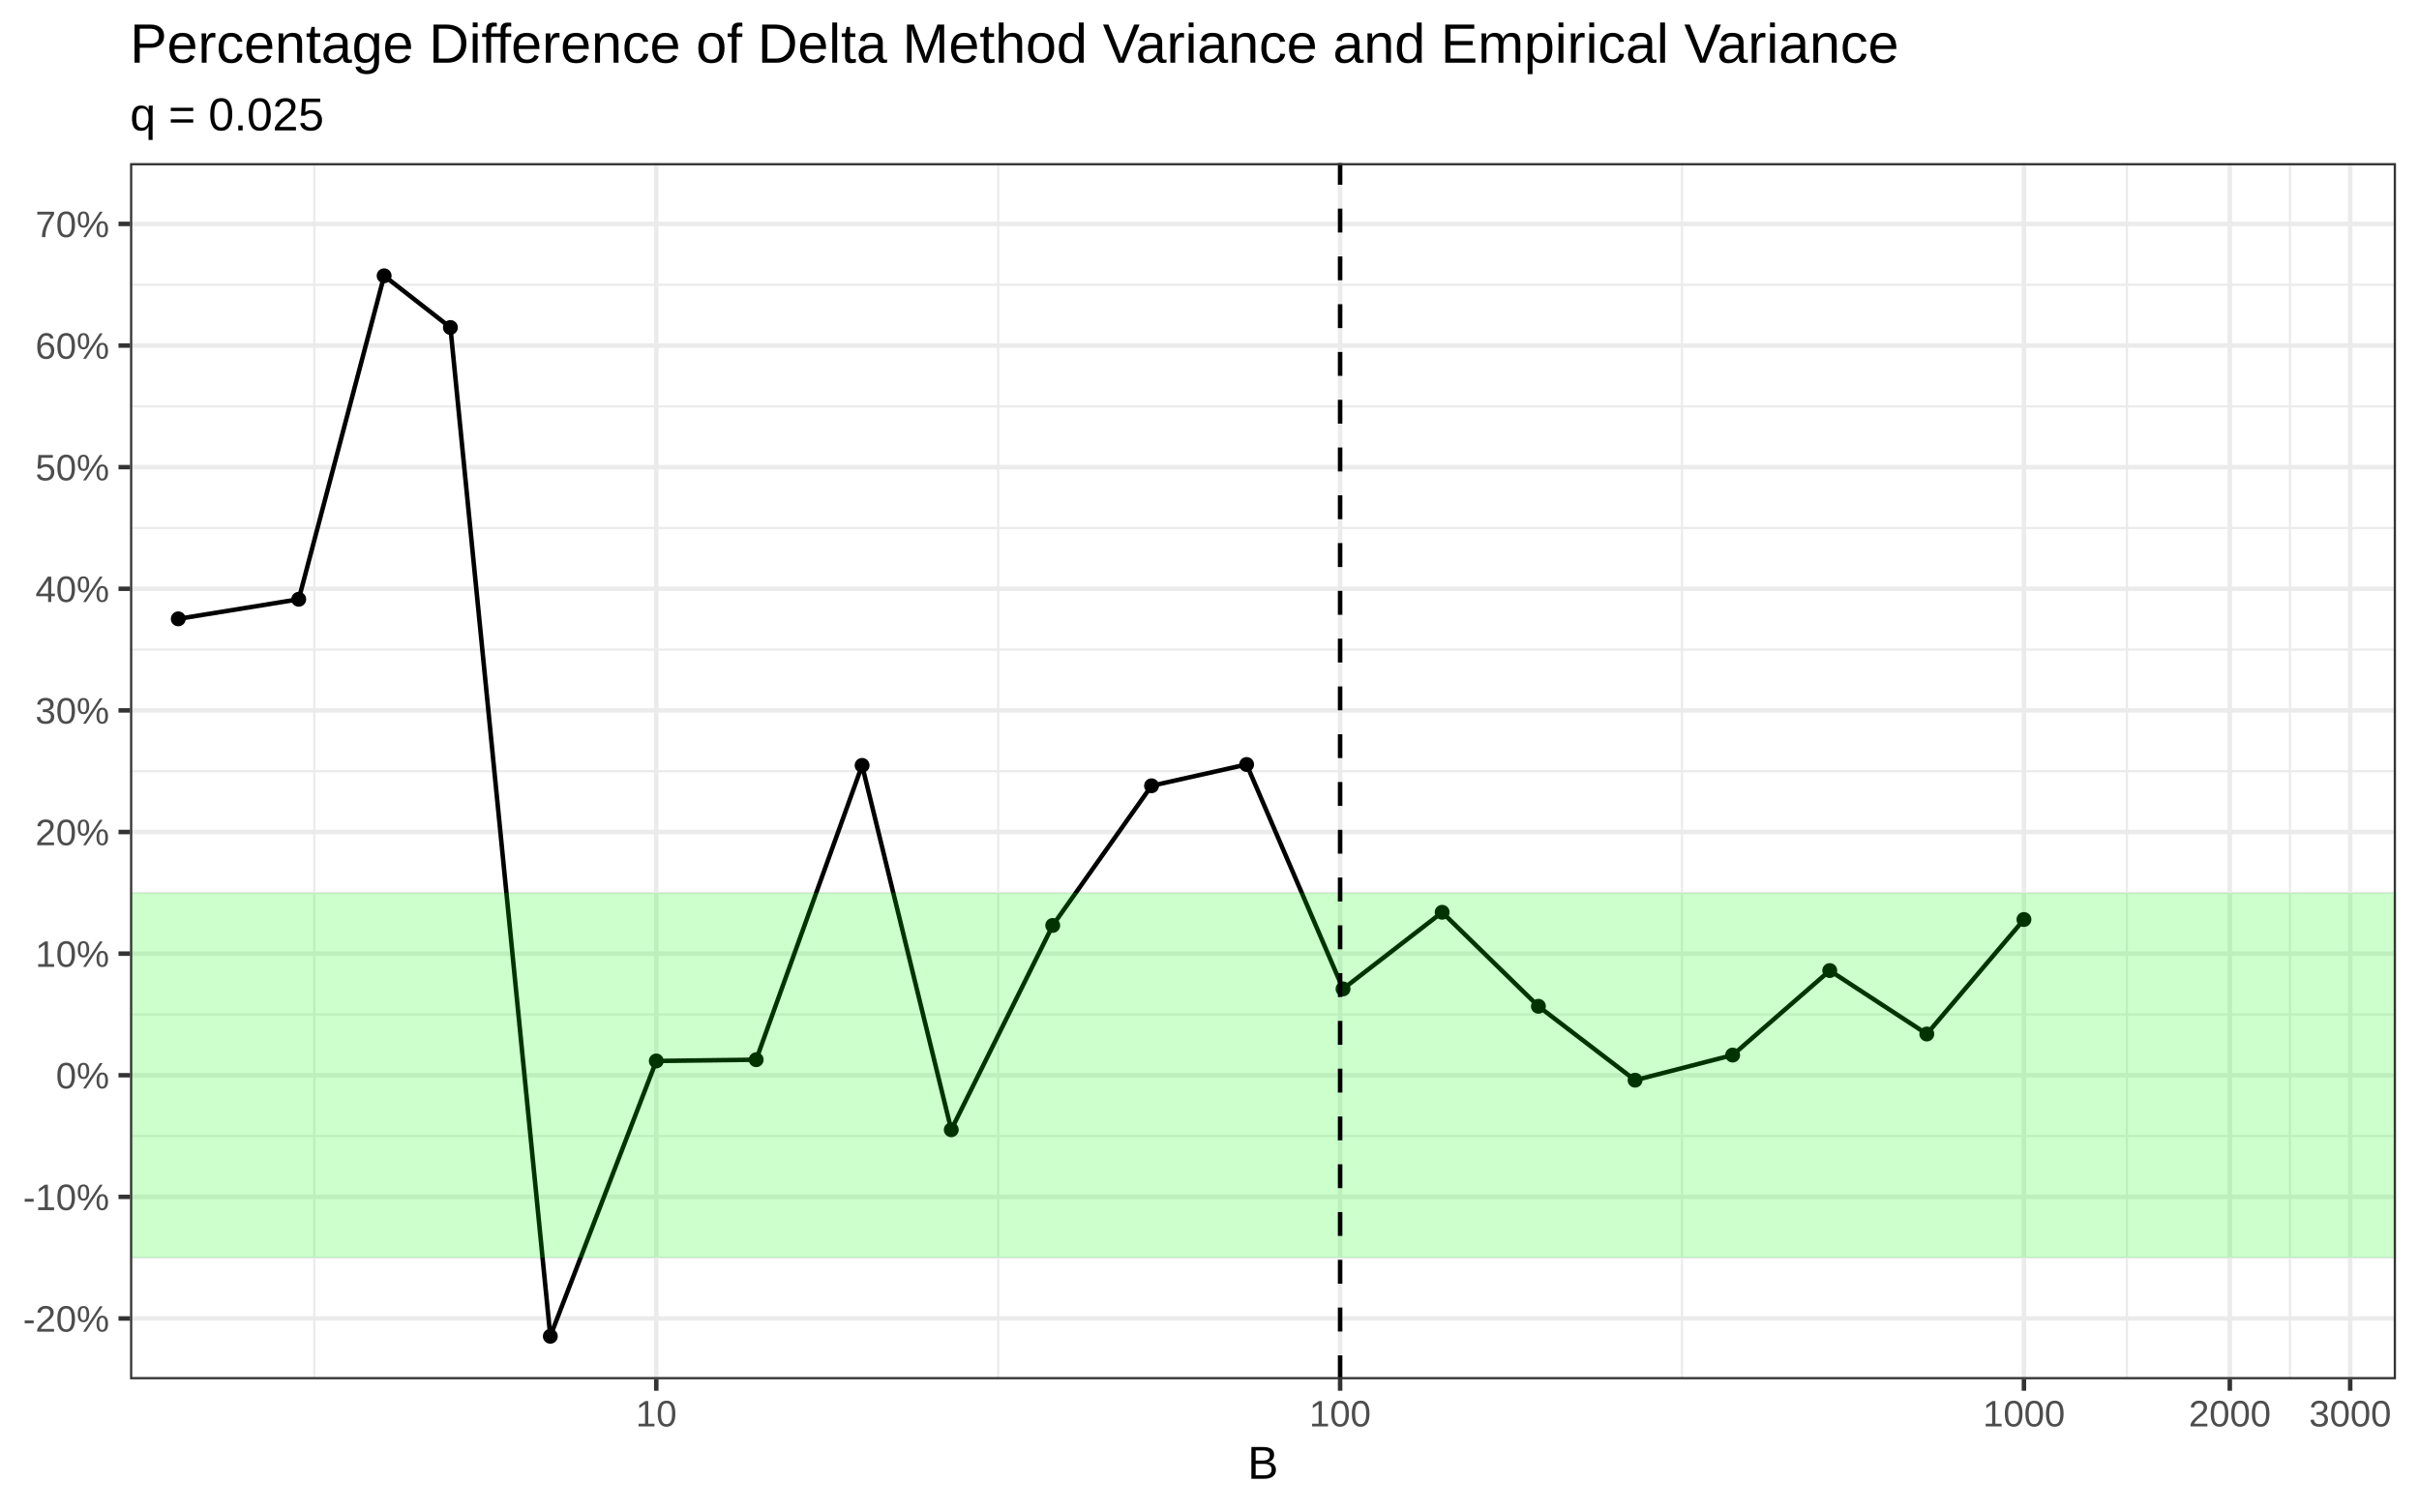
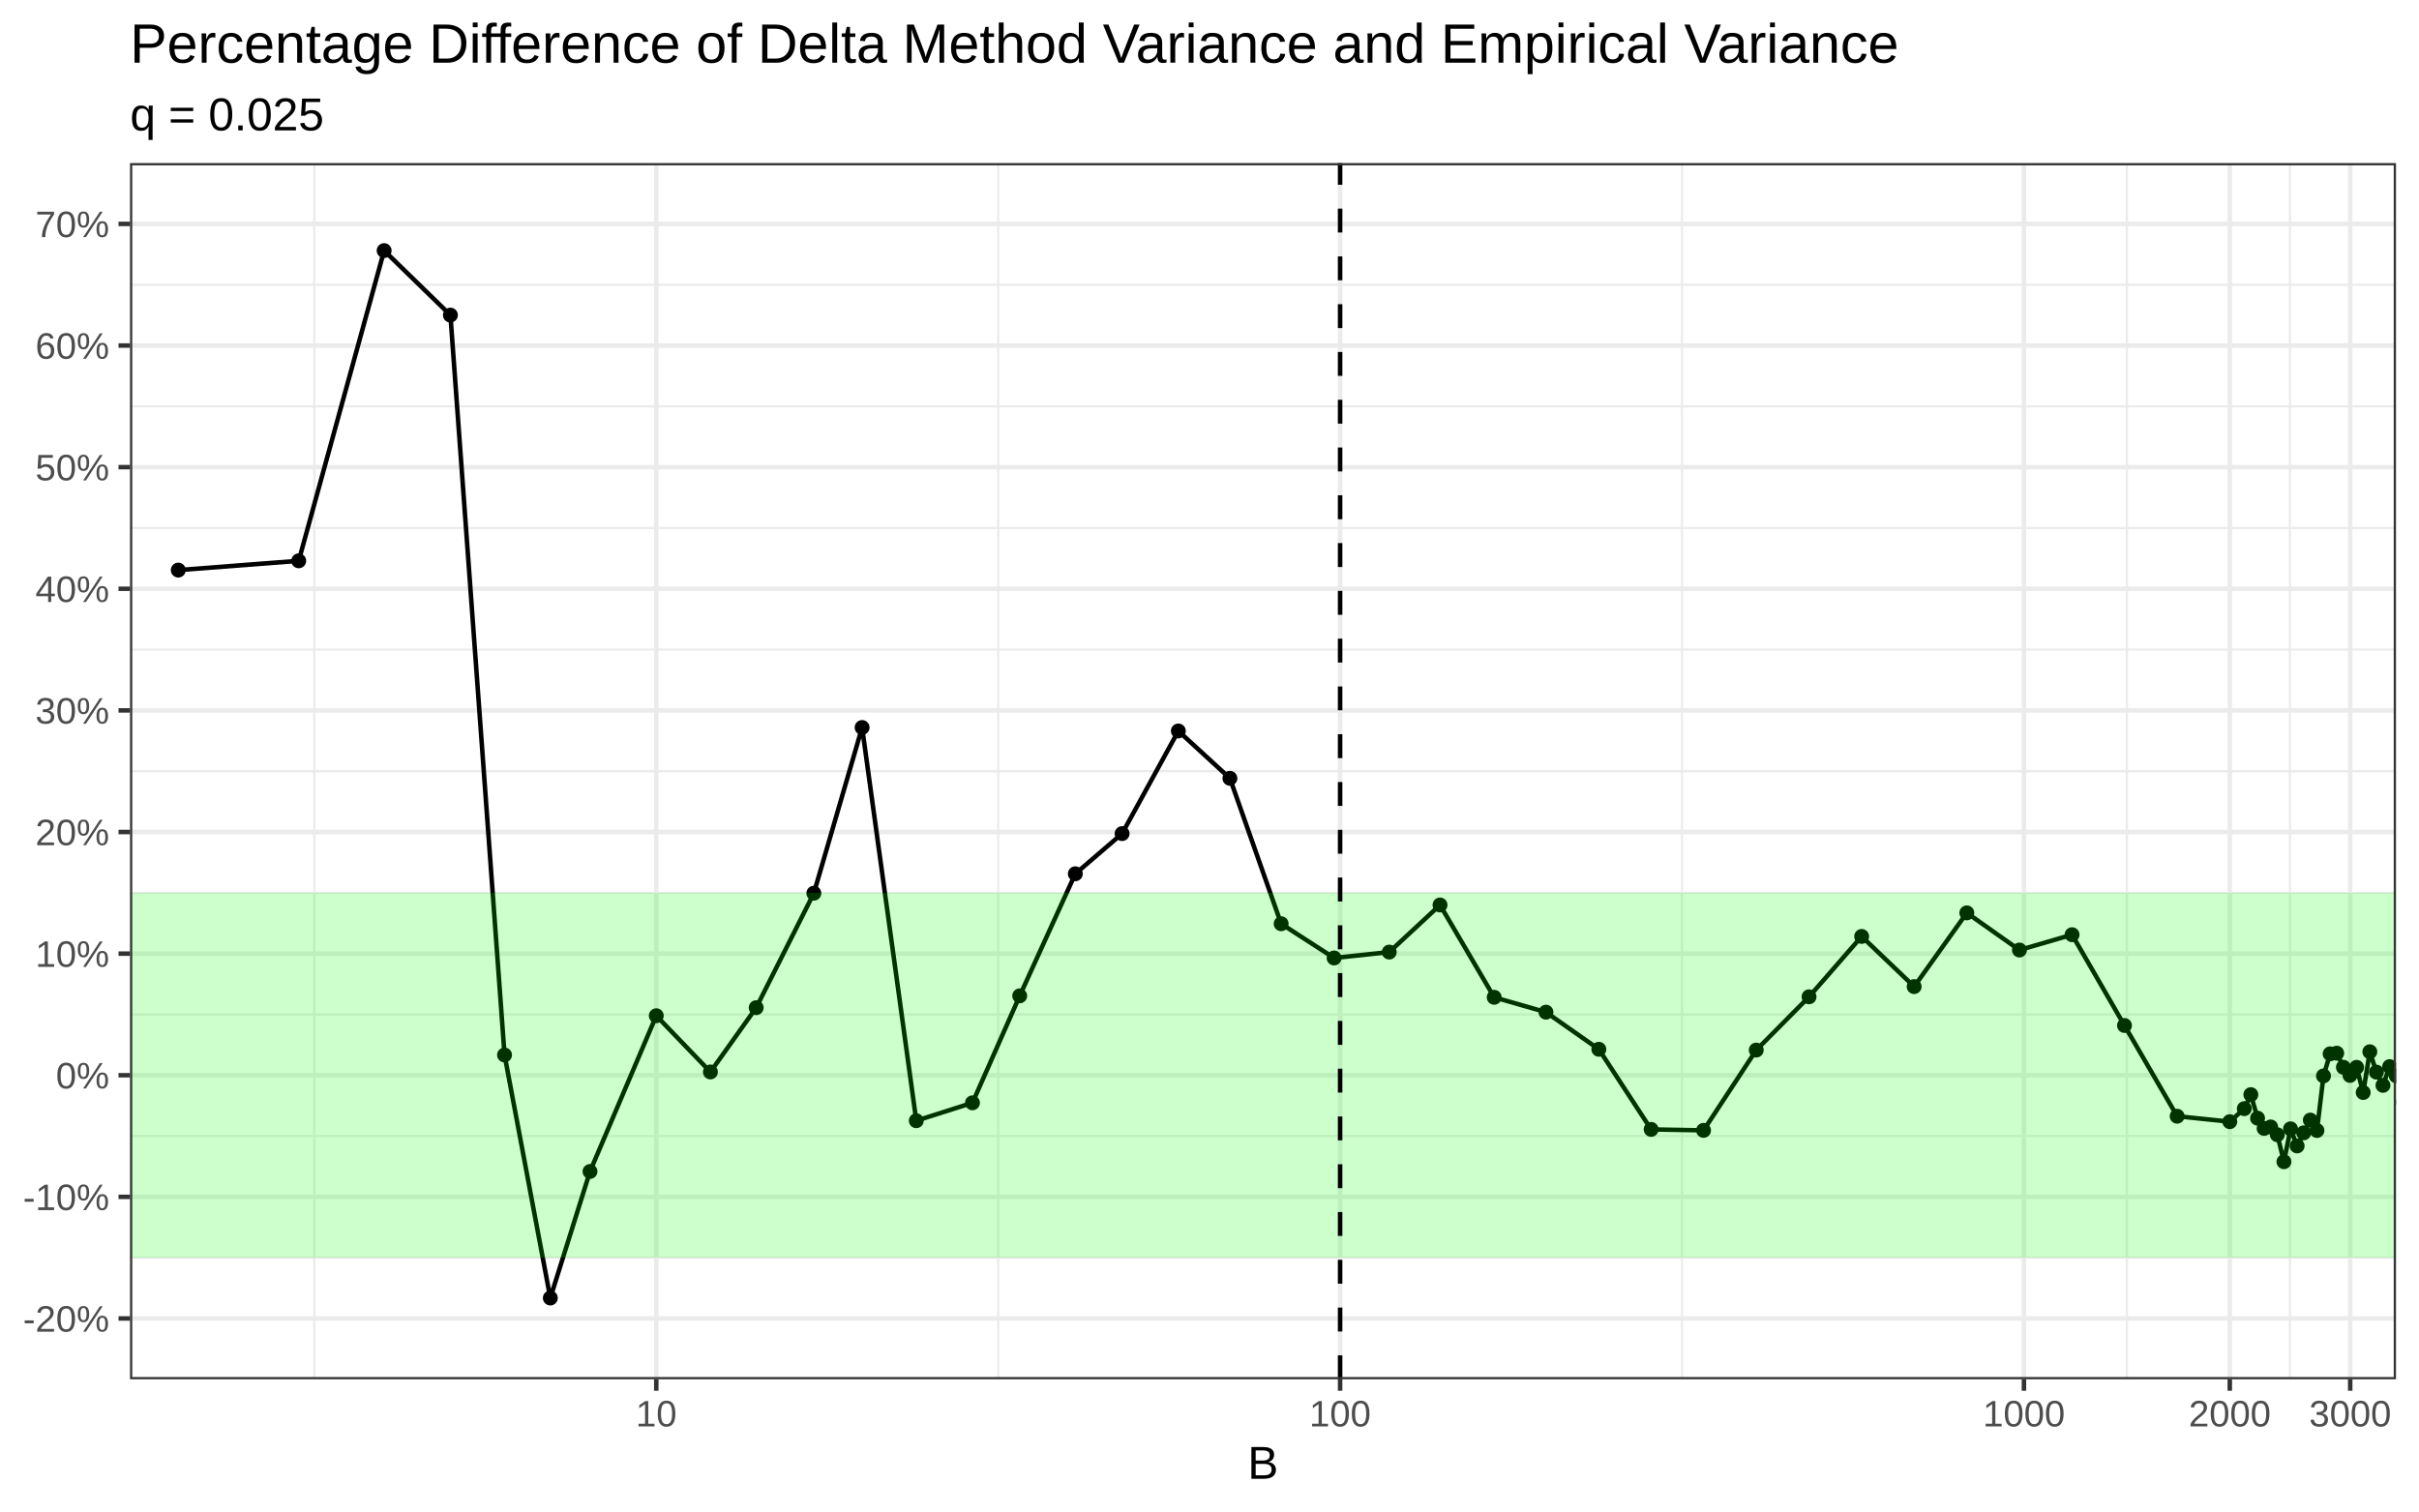
<svg xmlns="http://www.w3.org/2000/svg" class="svglite" width="576.00pt" height="360.00pt" viewBox="0 0 576.00 360.00">
  <defs>
    <style type="text/css">
    .svglite line, .svglite polyline, .svglite polygon, .svglite path, .svglite rect, .svglite circle {
      fill: none;
      stroke: #000000;
      stroke-linecap: round;
      stroke-linejoin: round;
      stroke-miterlimit: 10.00;
    }
    .svglite text {
      white-space: pre;
    }
  </style>
  </defs>
  <rect width="100%" height="100%" style="stroke: none; fill: #FFFFFF;" />
  <defs>
    <clipPath id="cpMC4wMHw1NzYuMDB8MC4wMHwzNjAuMDA=">
      <rect x="0.00" y="0.00" width="576.00" height="360.00" />
    </clipPath>
  </defs>
  <g clip-path="url(#cpMC4wMHw1NzYuMDB8MC4wMHwzNjAuMDA=)">
    <rect x="0.00" y="0.00" width="576.00" height="360.00" style="stroke-width: 1.07; stroke: #FFFFFF; fill: #FFFFFF;" />
  </g>
  <defs>
    <clipPath id="cpMzAuOTZ8NTcwLjUyfDM4Ljg1fDMyOC41MA==">
      <rect x="30.96" y="38.85" width="539.56" height="289.65" />
    </clipPath>
  </defs>
  <g clip-path="url(#cpMzAuOTZ8NTcwLjUyfDM4Ljg1fDMyOC41MA==)">
    <rect x="30.96" y="38.85" width="539.56" height="289.65" style="stroke-width: 1.07; stroke: none; fill: #FFFFFF;" />
    <polyline points="30.96,328.50 570.52,328.50 " style="stroke-width: 0.53; stroke: #EBEBEB; stroke-linecap: butt;" />
    <polyline points="30.96,299.54 570.52,299.54 " style="stroke-width: 0.53; stroke: #EBEBEB; stroke-linecap: butt;" />
    <polyline points="30.96,270.57 570.52,270.57 " style="stroke-width: 0.53; stroke: #EBEBEB; stroke-linecap: butt;" />
    <polyline points="30.96,241.61 570.52,241.61 " style="stroke-width: 0.53; stroke: #EBEBEB; stroke-linecap: butt;" />
    <polyline points="30.96,212.64 570.52,212.64 " style="stroke-width: 0.53; stroke: #EBEBEB; stroke-linecap: butt;" />
    <polyline points="30.96,183.68 570.52,183.68 " style="stroke-width: 0.53; stroke: #EBEBEB; stroke-linecap: butt;" />
    <polyline points="30.96,154.71 570.52,154.71 " style="stroke-width: 0.53; stroke: #EBEBEB; stroke-linecap: butt;" />
    <polyline points="30.96,125.75 570.52,125.75 " style="stroke-width: 0.53; stroke: #EBEBEB; stroke-linecap: butt;" />
    <polyline points="30.96,96.78 570.52,96.78 " style="stroke-width: 0.53; stroke: #EBEBEB; stroke-linecap: butt;" />
    <polyline points="30.96,67.82 570.52,67.82 " style="stroke-width: 0.53; stroke: #EBEBEB; stroke-linecap: butt;" />
    <polyline points="30.96,38.85 570.52,38.85 " style="stroke-width: 0.53; stroke: #EBEBEB; stroke-linecap: butt;" />
    <polyline points="74.85,328.50 74.85,38.85 " style="stroke-width: 0.53; stroke: #EBEBEB; stroke-linecap: butt;" />
    <polyline points="237.68,328.50 237.68,38.85 " style="stroke-width: 0.53; stroke: #EBEBEB; stroke-linecap: butt;" />
    <polyline points="400.51,328.50 400.51,38.85 " style="stroke-width: 0.53; stroke: #EBEBEB; stroke-linecap: butt;" />
    <polyline points="506.44,328.50 506.44,38.85 " style="stroke-width: 0.53; stroke: #EBEBEB; stroke-linecap: butt;" />
    <polyline points="545.28,328.50 545.28,38.85 " style="stroke-width: 0.53; stroke: #EBEBEB; stroke-linecap: butt;" />
    <polyline points="30.96,314.02 570.52,314.02 " style="stroke-width: 1.07; stroke: #EBEBEB; stroke-linecap: butt;" />
    <polyline points="30.96,285.06 570.52,285.06 " style="stroke-width: 1.07; stroke: #EBEBEB; stroke-linecap: butt;" />
    <polyline points="30.96,256.09 570.52,256.09 " style="stroke-width: 1.07; stroke: #EBEBEB; stroke-linecap: butt;" />
    <polyline points="30.96,227.13 570.52,227.13 " style="stroke-width: 1.07; stroke: #EBEBEB; stroke-linecap: butt;" />
    <polyline points="30.96,198.16 570.52,198.16 " style="stroke-width: 1.07; stroke: #EBEBEB; stroke-linecap: butt;" />
    <polyline points="30.96,169.20 570.52,169.20 " style="stroke-width: 1.07; stroke: #EBEBEB; stroke-linecap: butt;" />
    <polyline points="30.96,140.23 570.52,140.23 " style="stroke-width: 1.07; stroke: #EBEBEB; stroke-linecap: butt;" />
    <polyline points="30.96,111.26 570.52,111.26 " style="stroke-width: 1.07; stroke: #EBEBEB; stroke-linecap: butt;" />
    <polyline points="30.96,82.30 570.52,82.30 " style="stroke-width: 1.07; stroke: #EBEBEB; stroke-linecap: butt;" />
    <polyline points="30.96,53.33 570.52,53.33 " style="stroke-width: 1.07; stroke: #EBEBEB; stroke-linecap: butt;" />
    <polyline points="156.27,328.50 156.27,38.85 " style="stroke-width: 1.07; stroke: #EBEBEB; stroke-linecap: butt;" />
    <polyline points="319.10,328.50 319.10,38.85 " style="stroke-width: 1.07; stroke: #EBEBEB; stroke-linecap: butt;" />
    <polyline points="481.93,328.50 481.93,38.85 " style="stroke-width: 1.07; stroke: #EBEBEB; stroke-linecap: butt;" />
    <polyline points="530.95,328.50 530.95,38.85 " style="stroke-width: 1.07; stroke: #EBEBEB; stroke-linecap: butt;" />
    <polyline points="559.62,328.50 559.62,38.85 " style="stroke-width: 1.07; stroke: #EBEBEB; stroke-linecap: butt;" />
-     <circle cx="42.45" cy="147.39" r="1.42" style="stroke-width: 0.71; fill: #000000;" />
-     <circle cx="71.13" cy="142.73" r="1.42" style="stroke-width: 0.71; fill: #000000;" />
-     <circle cx="91.47" cy="65.69" r="1.42" style="stroke-width: 0.71; fill: #000000;" />
-     <circle cx="107.25" cy="78.00" r="1.42" style="stroke-width: 0.71; fill: #000000;" />
-     <circle cx="131.04" cy="318.26" r="1.42" style="stroke-width: 0.71; fill: #000000;" />
-     <circle cx="156.27" cy="252.69" r="1.42" style="stroke-width: 0.71; fill: #000000;" />
-     <circle cx="180.06" cy="252.39" r="1.42" style="stroke-width: 0.71; fill: #000000;" />
-     <circle cx="205.28" cy="182.29" r="1.42" style="stroke-width: 0.71; fill: #000000;" />
-     <circle cx="226.51" cy="269.08" r="1.42" style="stroke-width: 0.71; fill: #000000;" />
-     <circle cx="250.67" cy="220.41" r="1.42" style="stroke-width: 0.71; fill: #000000;" />
-     <circle cx="274.20" cy="187.15" r="1.42" style="stroke-width: 0.71; fill: #000000;" />
-     <circle cx="296.84" cy="182.08" r="1.42" style="stroke-width: 0.71; fill: #000000;" />
-     <circle cx="319.80" cy="235.53" r="1.42" style="stroke-width: 0.71; fill: #000000;" />
-     <circle cx="343.40" cy="217.28" r="1.42" style="stroke-width: 0.71; fill: #000000;" />
-     <circle cx="366.32" cy="239.67" r="1.42" style="stroke-width: 0.71; fill: #000000;" />
-     <circle cx="389.34" cy="257.27" r="1.42" style="stroke-width: 0.71; fill: #000000;" />
-     <circle cx="412.57" cy="251.29" r="1.42" style="stroke-width: 0.71; fill: #000000;" />
-     <circle cx="435.69" cy="231.16" r="1.42" style="stroke-width: 0.71; fill: #000000;" />
-     <circle cx="458.80" cy="246.27" r="1.42" style="stroke-width: 0.71; fill: #000000;" />
-     <circle cx="481.93" cy="219.00" r="1.42" style="stroke-width: 0.71; fill: #000000;" />
-     <polyline points="42.45,147.39 71.13,142.73 91.47,65.69 107.25,78.00 131.04,318.26 156.27,252.69 180.06,252.39 205.28,182.29 226.51,269.08 250.67,220.41 274.20,187.15 296.84,182.08 319.80,235.53 343.40,217.28 366.32,239.67 389.34,257.27 412.57,251.29 435.69,231.16 458.80,246.27 481.93,219.00 " style="stroke-width: 1.07; stroke-linecap: butt;" />
+     <circle cx="42.45" cy="135.78" r="1.42" style="stroke-width: 0.71; fill: #000000;" />
+     <circle cx="71.13" cy="133.57" r="1.42" style="stroke-width: 0.71; fill: #000000;" />
+     <circle cx="91.47" cy="59.69" r="1.42" style="stroke-width: 0.71; fill: #000000;" />
+     <circle cx="107.25" cy="75.05" r="1.42" style="stroke-width: 0.71; fill: #000000;" />
+     <circle cx="120.14" cy="251.27" r="1.42" style="stroke-width: 0.71; fill: #000000;" />
+     <circle cx="131.04" cy="309.15" r="1.42" style="stroke-width: 0.71; fill: #000000;" />
+     <circle cx="140.49" cy="279.01" r="1.42" style="stroke-width: 0.71; fill: #000000;" />
+     <circle cx="156.27" cy="241.92" r="1.42" style="stroke-width: 0.71; fill: #000000;" />
+     <circle cx="169.16" cy="255.31" r="1.42" style="stroke-width: 0.71; fill: #000000;" />
+     <circle cx="180.06" cy="240.00" r="1.42" style="stroke-width: 0.71; fill: #000000;" />
+     <circle cx="193.79" cy="212.74" r="1.42" style="stroke-width: 0.71; fill: #000000;" />
+     <circle cx="205.28" cy="173.27" r="1.42" style="stroke-width: 0.71; fill: #000000;" />
+     <circle cx="218.18" cy="266.92" r="1.42" style="stroke-width: 0.71; fill: #000000;" />
+     <circle cx="231.56" cy="262.66" r="1.42" style="stroke-width: 0.71; fill: #000000;" />
+     <circle cx="242.81" cy="237.18" r="1.42" style="stroke-width: 0.71; fill: #000000;" />
+     <circle cx="256.05" cy="208.11" r="1.42" style="stroke-width: 0.71; fill: #000000;" />
+     <circle cx="267.19" cy="198.54" r="1.42" style="stroke-width: 0.71; fill: #000000;" />
+     <circle cx="280.58" cy="174.10" r="1.42" style="stroke-width: 0.71; fill: #000000;" />
+     <circle cx="292.86" cy="185.37" r="1.42" style="stroke-width: 0.71; fill: #000000;" />
+     <circle cx="305.06" cy="220.01" r="1.42" style="stroke-width: 0.71; fill: #000000;" />
+     <circle cx="317.67" cy="228.16" r="1.42" style="stroke-width: 0.71; fill: #000000;" />
+     <circle cx="330.80" cy="226.76" r="1.42" style="stroke-width: 0.71; fill: #000000;" />
+     <circle cx="342.89" cy="215.54" r="1.42" style="stroke-width: 0.71; fill: #000000;" />
+     <circle cx="355.79" cy="237.53" r="1.42" style="stroke-width: 0.71; fill: #000000;" />
+     <circle cx="368.12" cy="241.07" r="1.42" style="stroke-width: 0.71; fill: #000000;" />
+     <circle cx="380.71" cy="249.91" r="1.42" style="stroke-width: 0.71; fill: #000000;" />
+     <circle cx="393.16" cy="268.99" r="1.42" style="stroke-width: 0.71; fill: #000000;" />
+     <circle cx="405.64" cy="269.22" r="1.42" style="stroke-width: 0.71; fill: #000000;" />
+     <circle cx="418.19" cy="250.10" r="1.42" style="stroke-width: 0.71; fill: #000000;" />
+     <circle cx="430.76" cy="237.41" r="1.42" style="stroke-width: 0.71; fill: #000000;" />
+     <circle cx="443.29" cy="223.03" r="1.42" style="stroke-width: 0.71; fill: #000000;" />
+     <circle cx="455.79" cy="234.98" r="1.42" style="stroke-width: 0.71; fill: #000000;" />
+     <circle cx="468.33" cy="217.42" r="1.42" style="stroke-width: 0.71; fill: #000000;" />
+     <circle cx="480.86" cy="226.27" r="1.42" style="stroke-width: 0.71; fill: #000000;" />
+     <circle cx="493.39" cy="222.62" r="1.42" style="stroke-width: 0.71; fill: #000000;" />
+     <circle cx="505.87" cy="244.24" r="1.42" style="stroke-width: 0.71; fill: #000000;" />
+     <circle cx="518.41" cy="265.85" r="1.42" style="stroke-width: 0.71; fill: #000000;" />
+     <circle cx="530.95" cy="267.15" r="1.42" style="stroke-width: 0.71; fill: #000000;" />
+     <circle cx="534.40" cy="264.05" r="1.42" style="stroke-width: 0.71; fill: #000000;" />
+     <circle cx="535.96" cy="260.71" r="1.42" style="stroke-width: 0.71; fill: #000000;" />
+     <circle cx="537.56" cy="266.32" r="1.42" style="stroke-width: 0.71; fill: #000000;" />
+     <circle cx="539.12" cy="268.75" r="1.42" style="stroke-width: 0.71; fill: #000000;" />
+     <circle cx="540.68" cy="268.41" r="1.42" style="stroke-width: 0.71; fill: #000000;" />
+     <circle cx="542.26" cy="270.26" r="1.42" style="stroke-width: 0.71; fill: #000000;" />
+     <circle cx="543.84" cy="276.69" r="1.42" style="stroke-width: 0.71; fill: #000000;" />
+     <circle cx="545.41" cy="268.85" r="1.42" style="stroke-width: 0.71; fill: #000000;" />
+     <circle cx="546.98" cy="272.93" r="1.42" style="stroke-width: 0.71; fill: #000000;" />
+     <circle cx="548.54" cy="269.81" r="1.42" style="stroke-width: 0.71; fill: #000000;" />
+     <circle cx="550.12" cy="266.77" r="1.42" style="stroke-width: 0.71; fill: #000000;" />
+     <circle cx="551.70" cy="269.25" r="1.42" style="stroke-width: 0.71; fill: #000000;" />
+     <circle cx="553.26" cy="256.25" r="1.42" style="stroke-width: 0.71; fill: #000000;" />
+     <circle cx="554.84" cy="250.99" r="1.42" style="stroke-width: 0.71; fill: #000000;" />
+     <circle cx="556.41" cy="250.84" r="1.42" style="stroke-width: 0.71; fill: #000000;" />
+     <circle cx="558.00" cy="254.19" r="1.42" style="stroke-width: 0.71; fill: #000000;" />
+     <circle cx="559.57" cy="256.13" r="1.42" style="stroke-width: 0.71; fill: #000000;" />
+     <circle cx="561.14" cy="254.21" r="1.42" style="stroke-width: 0.71; fill: #000000;" />
+     <circle cx="562.71" cy="260.20" r="1.42" style="stroke-width: 0.71; fill: #000000;" />
+     <circle cx="564.29" cy="250.50" r="1.42" style="stroke-width: 0.71; fill: #000000;" />
+     <circle cx="565.86" cy="255.35" r="1.42" style="stroke-width: 0.71; fill: #000000;" />
+     <circle cx="567.42" cy="258.50" r="1.42" style="stroke-width: 0.71; fill: #000000;" />
+     <circle cx="569.01" cy="254.04" r="1.42" style="stroke-width: 0.71; fill: #000000;" />
+     <circle cx="570.58" cy="256.23" r="1.42" style="stroke-width: 0.71; fill: #000000;" />
+     <circle cx="572.16" cy="262.49" r="1.42" style="stroke-width: 0.71; fill: #000000;" />
+     <circle cx="573.72" cy="273.14" r="1.42" style="stroke-width: 0.71; fill: #000000;" />
+     <circle cx="575.29" cy="290.82" r="1.42" style="stroke-width: 0.71; fill: #000000;" />
+     <circle cx="576.87" cy="274.45" r="1.42" style="stroke-width: 0.71; fill: #000000;" />
+     <circle cx="578.44" cy="273.66" r="1.42" style="stroke-width: 0.71; fill: #000000;" />
+     <circle cx="580.02" cy="273.20" r="1.42" style="stroke-width: 0.71; fill: #000000;" />
+     <circle cx="581.59" cy="272.87" r="1.42" style="stroke-width: 0.71; fill: #000000;" />
+     <circle cx="583.16" cy="271.58" r="1.42" style="stroke-width: 0.71; fill: #000000;" />
+     <circle cx="584.73" cy="271.37" r="1.42" style="stroke-width: 0.71; fill: #000000;" />
+     <circle cx="586.30" cy="263.34" r="1.42" style="stroke-width: 0.71; fill: #000000;" />
+     <circle cx="587.88" cy="270.37" r="1.42" style="stroke-width: 0.71; fill: #000000;" />
+     <circle cx="589.45" cy="280.44" r="1.42" style="stroke-width: 0.71; fill: #000000;" />
+     <circle cx="591.02" cy="280.70" r="1.42" style="stroke-width: 0.71; fill: #000000;" />
+     <circle cx="592.59" cy="283.44" r="1.42" style="stroke-width: 0.71; fill: #000000;" />
+     <circle cx="594.17" cy="286.69" r="1.42" style="stroke-width: 0.71; fill: #000000;" />
+     <circle cx="595.74" cy="283.71" r="1.42" style="stroke-width: 0.71; fill: #000000;" />
+     <polyline points="42.45,135.78 71.13,133.57 91.47,59.69 107.25,75.05 120.14,251.27 131.04,309.15 140.49,279.01 156.27,241.92 169.16,255.31 180.06,240.00 193.79,212.74 205.28,173.27 218.18,266.92 231.56,262.66 242.81,237.18 256.05,208.11 267.19,198.54 280.58,174.10 292.86,185.37 305.06,220.01 317.67,228.16 330.80,226.76 342.89,215.54 355.79,237.53 368.12,241.07 380.71,249.91 393.16,268.99 405.64,269.22 418.19,250.10 430.76,237.41 443.29,223.03 455.79,234.98 468.33,217.42 480.86,226.27 493.39,222.62 505.87,244.24 518.41,265.85 530.95,267.15 534.40,264.05 535.96,260.71 537.56,266.32 539.12,268.75 540.68,268.41 542.26,270.26 543.84,276.69 545.41,268.85 546.98,272.93 548.54,269.81 550.12,266.77 551.70,269.25 553.26,256.25 554.84,250.99 556.41,250.84 558.00,254.19 559.57,256.13 561.14,254.21 562.71,260.20 564.29,250.50 565.86,255.35 567.42,258.50 569.01,254.04 570.58,256.23 572.16,262.49 573.72,273.14 575.29,290.82 576.87,274.45 578.44,273.66 580.02,273.20 581.59,272.87 583.16,271.58 584.73,271.37 586.30,263.34 587.88,270.37 589.45,280.44 591.02,280.70 592.59,283.44 594.17,286.69 595.74,283.71 " style="stroke-width: 1.07; stroke-linecap: butt;" />
    <rect x="-6.56" y="212.64" width="651.33" height="86.90" style="stroke-width: 1.07; stroke: none; stroke-linecap: square; stroke-linejoin: miter; fill: #00FF00; fill-opacity: 0.20;" />
    <line x1="319.10" y1="328.50" x2="319.10" y2="38.85" style="stroke-width: 1.07; stroke-dasharray: 5.69,5.69; stroke-linecap: butt;" />
    <rect x="30.96" y="38.85" width="539.56" height="289.65" style="stroke-width: 1.07; stroke: #333333;" />
  </g>
  <g clip-path="url(#cpMC4wMHw1NzYuMDB8MC4wMHwzNjAuMDA=)">
    <text x="26.03" y="317.17" text-anchor="end" style="font-size: 8.80px;fill: #4D4D4D; font-family: &quot;Arial&quot;;" textLength="20.55px" lengthAdjust="spacingAndGlyphs">-20%</text>
    <text x="26.03" y="288.21" text-anchor="end" style="font-size: 8.80px;fill: #4D4D4D; font-family: &quot;Arial&quot;;" textLength="20.55px" lengthAdjust="spacingAndGlyphs">-10%</text>
    <text x="26.03" y="259.24" text-anchor="end" style="font-size: 8.80px;fill: #4D4D4D; font-family: &quot;Arial&quot;;" textLength="12.72px" lengthAdjust="spacingAndGlyphs">0%</text>
    <text x="26.03" y="230.28" text-anchor="end" style="font-size: 8.80px;fill: #4D4D4D; font-family: &quot;Arial&quot;;" textLength="17.62px" lengthAdjust="spacingAndGlyphs">10%</text>
    <text x="26.03" y="201.31" text-anchor="end" style="font-size: 8.80px;fill: #4D4D4D; font-family: &quot;Arial&quot;;" textLength="17.62px" lengthAdjust="spacingAndGlyphs">20%</text>
    <text x="26.03" y="172.35" text-anchor="end" style="font-size: 8.80px;fill: #4D4D4D; font-family: &quot;Arial&quot;;" textLength="17.62px" lengthAdjust="spacingAndGlyphs">30%</text>
    <text x="26.03" y="143.38" text-anchor="end" style="font-size: 8.80px;fill: #4D4D4D; font-family: &quot;Arial&quot;;" textLength="17.62px" lengthAdjust="spacingAndGlyphs">40%</text>
    <text x="26.03" y="114.41" text-anchor="end" style="font-size: 8.80px;fill: #4D4D4D; font-family: &quot;Arial&quot;;" textLength="17.62px" lengthAdjust="spacingAndGlyphs">50%</text>
    <text x="26.03" y="85.45" text-anchor="end" style="font-size: 8.80px;fill: #4D4D4D; font-family: &quot;Arial&quot;;" textLength="17.62px" lengthAdjust="spacingAndGlyphs">60%</text>
    <text x="26.03" y="56.48" text-anchor="end" style="font-size: 8.80px;fill: #4D4D4D; font-family: &quot;Arial&quot;;" textLength="17.62px" lengthAdjust="spacingAndGlyphs">70%</text>
    <polyline points="28.22,314.02 30.96,314.02 " style="stroke-width: 1.07; stroke: #333333; stroke-linecap: butt;" />
    <polyline points="28.22,285.06 30.96,285.06 " style="stroke-width: 1.07; stroke: #333333; stroke-linecap: butt;" />
    <polyline points="28.22,256.09 30.96,256.09 " style="stroke-width: 1.07; stroke: #333333; stroke-linecap: butt;" />
    <polyline points="28.22,227.13 30.96,227.13 " style="stroke-width: 1.07; stroke: #333333; stroke-linecap: butt;" />
    <polyline points="28.22,198.16 30.96,198.16 " style="stroke-width: 1.07; stroke: #333333; stroke-linecap: butt;" />
    <polyline points="28.22,169.20 30.96,169.20 " style="stroke-width: 1.07; stroke: #333333; stroke-linecap: butt;" />
    <polyline points="28.22,140.23 30.96,140.23 " style="stroke-width: 1.07; stroke: #333333; stroke-linecap: butt;" />
    <polyline points="28.22,111.26 30.96,111.26 " style="stroke-width: 1.07; stroke: #333333; stroke-linecap: butt;" />
    <polyline points="28.22,82.30 30.96,82.30 " style="stroke-width: 1.07; stroke: #333333; stroke-linecap: butt;" />
    <polyline points="28.22,53.33 30.96,53.33 " style="stroke-width: 1.07; stroke: #333333; stroke-linecap: butt;" />
    <polyline points="156.27,331.24 156.27,328.50 " style="stroke-width: 1.07; stroke: #333333; stroke-linecap: butt;" />
    <polyline points="319.10,331.24 319.10,328.50 " style="stroke-width: 1.07; stroke: #333333; stroke-linecap: butt;" />
    <polyline points="481.93,331.24 481.93,328.50 " style="stroke-width: 1.07; stroke: #333333; stroke-linecap: butt;" />
    <polyline points="530.95,331.24 530.95,328.50 " style="stroke-width: 1.07; stroke: #333333; stroke-linecap: butt;" />
    <polyline points="559.62,331.24 559.62,328.50 " style="stroke-width: 1.07; stroke: #333333; stroke-linecap: butt;" />
    <text x="156.27" y="339.74" text-anchor="middle" style="font-size: 8.80px;fill: #4D4D4D; font-family: &quot;Arial&quot;;" textLength="9.79px" lengthAdjust="spacingAndGlyphs">10</text>
    <text x="319.10" y="339.74" text-anchor="middle" style="font-size: 8.80px;fill: #4D4D4D; font-family: &quot;Arial&quot;;" textLength="14.69px" lengthAdjust="spacingAndGlyphs">100</text>
    <text x="481.93" y="339.74" text-anchor="middle" style="font-size: 8.80px;fill: #4D4D4D; font-family: &quot;Arial&quot;;" textLength="19.58px" lengthAdjust="spacingAndGlyphs">1000</text>
    <text x="530.95" y="339.74" text-anchor="middle" style="font-size: 8.80px;fill: #4D4D4D; font-family: &quot;Arial&quot;;" textLength="19.58px" lengthAdjust="spacingAndGlyphs">2000</text>
    <text x="559.62" y="339.74" text-anchor="middle" style="font-size: 8.80px;fill: #4D4D4D; font-family: &quot;Arial&quot;;" textLength="19.58px" lengthAdjust="spacingAndGlyphs">3000</text>
    <text x="300.74" y="352.20" text-anchor="middle" style="font-size: 11.00px; font-family: &quot;Arial&quot;;" textLength="7.34px" lengthAdjust="spacingAndGlyphs">B</text>
    <text x="30.96" y="31.05" style="font-size: 11.00px; font-family: &quot;Arial&quot;;" textLength="46.20px" lengthAdjust="spacingAndGlyphs">q = 0.025</text>
    <text x="30.96" y="14.93" style="font-size: 13.20px; font-family: &quot;Arial&quot;;" textLength="420.88px" lengthAdjust="spacingAndGlyphs">Percentage Difference of Delta Method Variance and Empirical Variance</text>
  </g>
</svg>
